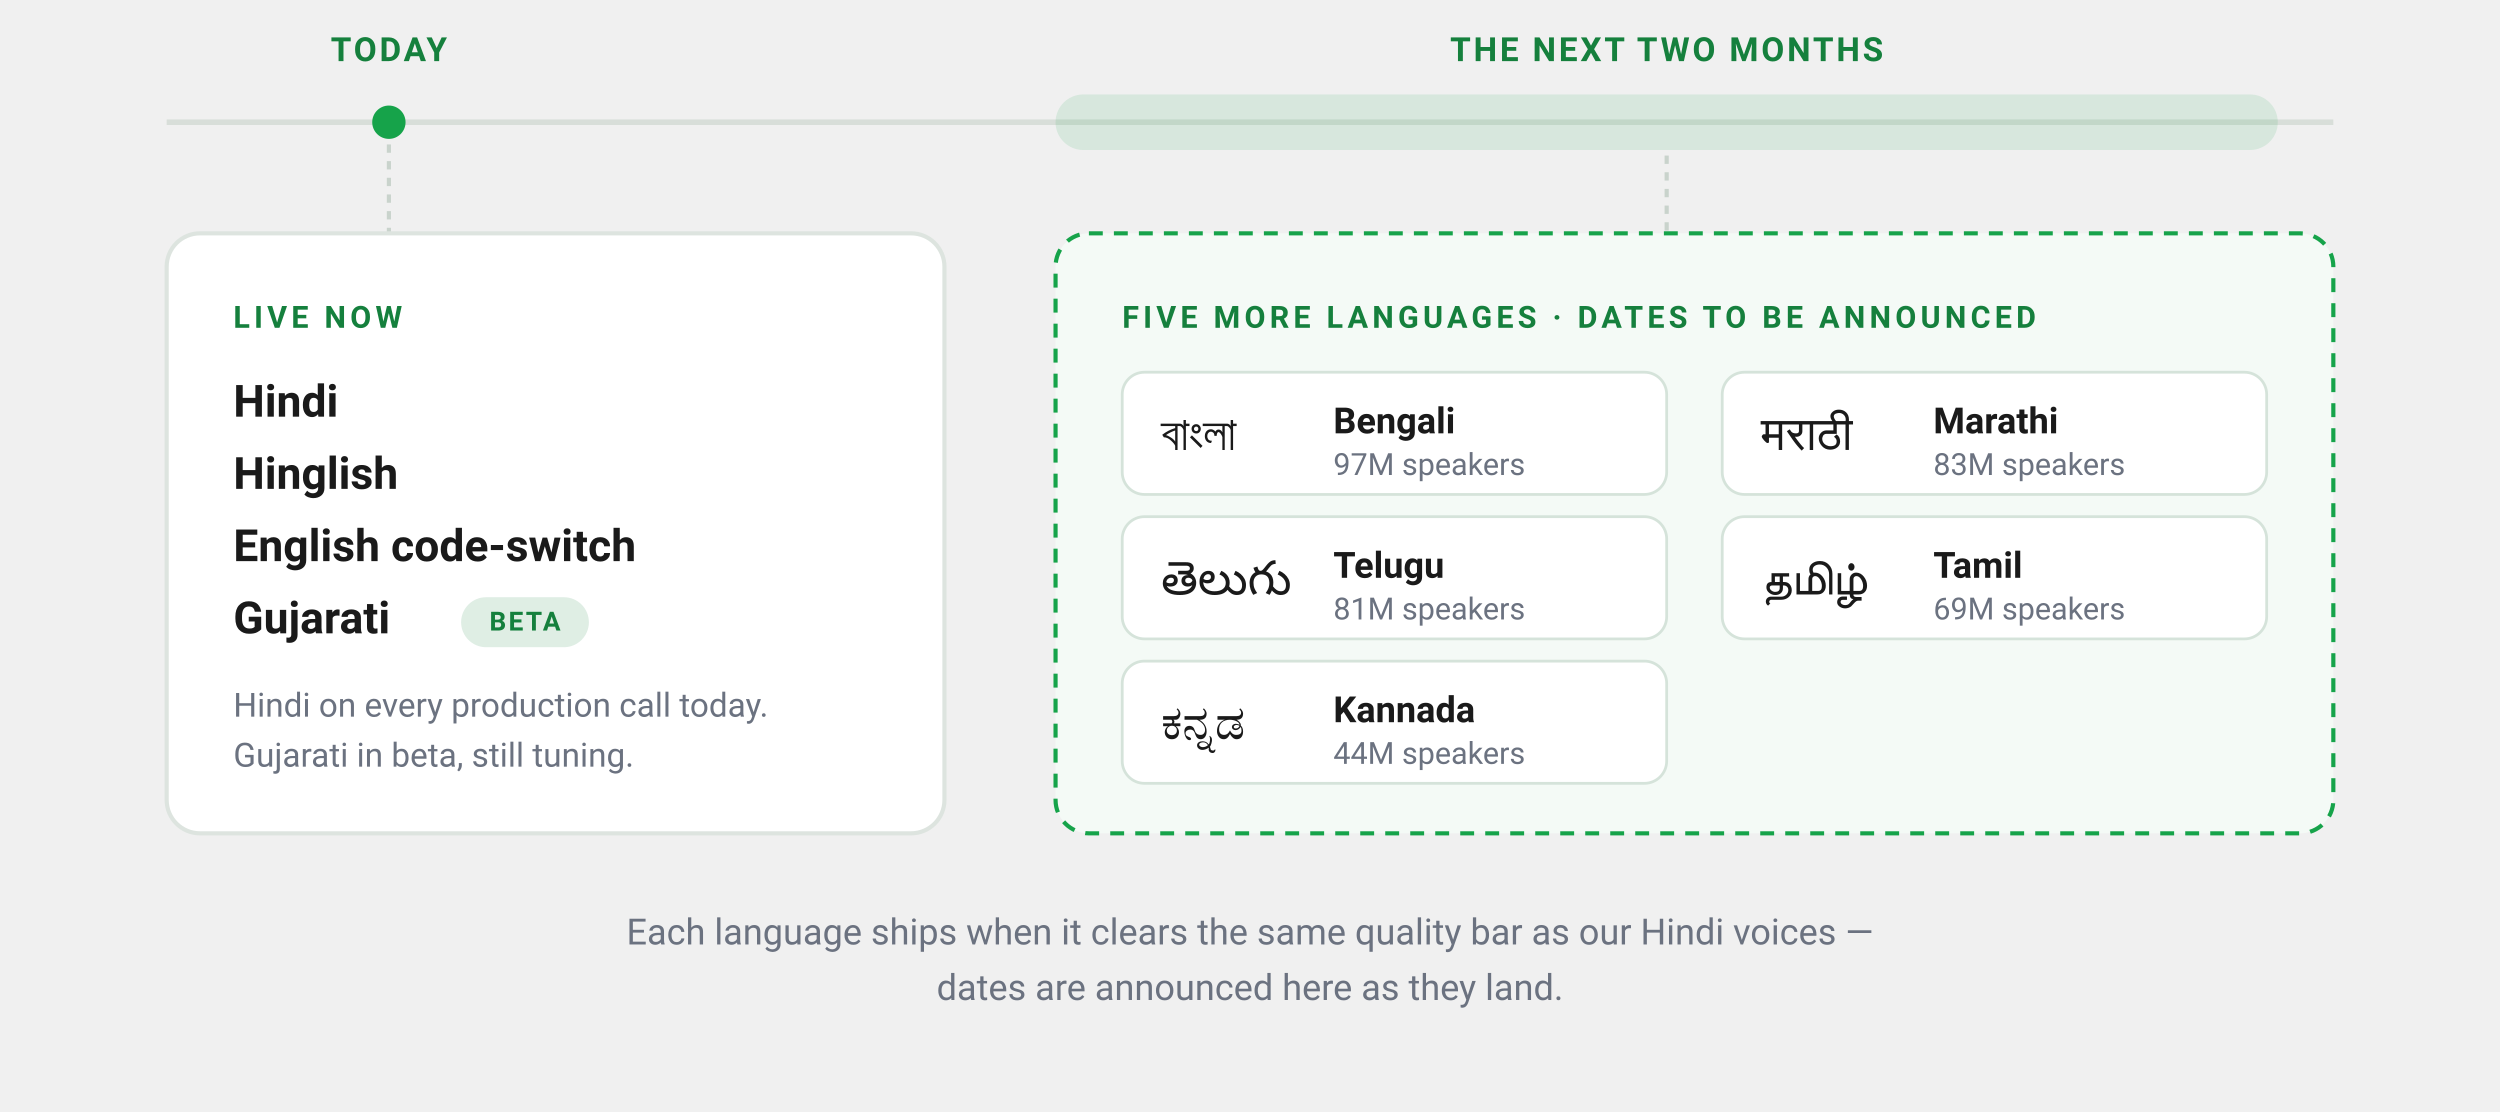
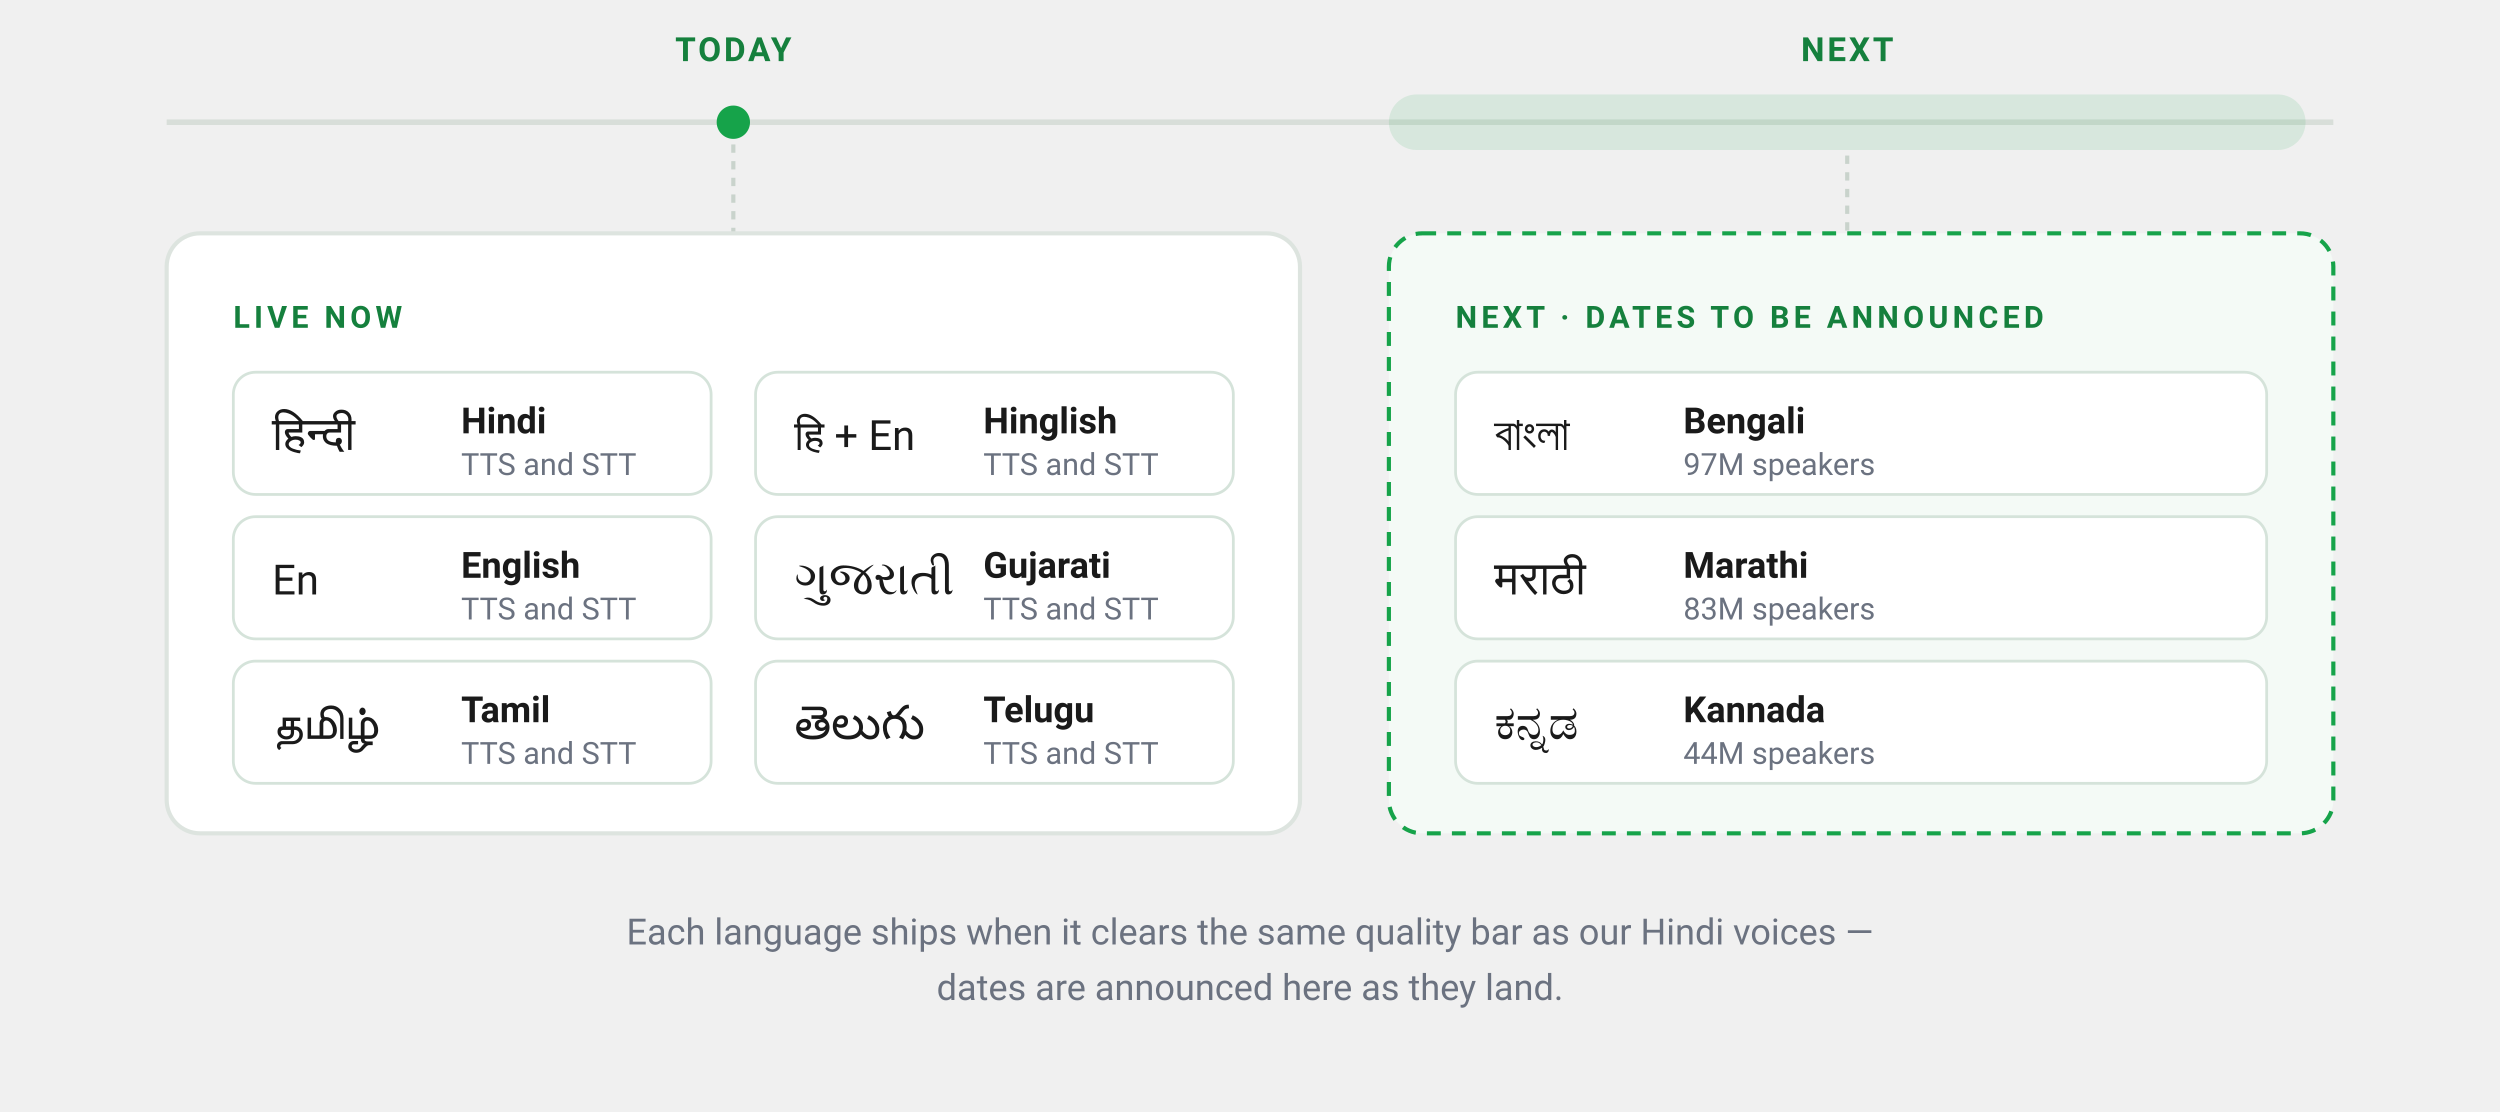
<svg xmlns="http://www.w3.org/2000/svg" width="900" height="400" viewBox="0 0 900 400" font-family="ui-sans-serif, -apple-system, 'Segoe UI', Roboto, 'Noto Sans', sans-serif">
  <line x1="60" y1="44" x2="840" y2="44" stroke="#D8DED9" stroke-width="2" />
-   <rect x="380" y="34" width="440" height="20" rx="10" fill="#16A34A" opacity="0.12" />
-   <circle cx="140" cy="44" r="6" fill="#16A34A" />
-   <text x="140" y="22" text-anchor="middle" font-size="12" font-weight="700" fill="#15803D" letter-spacing="1">TODAY</text>
-   <text x="600" y="22" text-anchor="middle" font-size="12" font-weight="700" fill="#15803D" letter-spacing="1">THE NEXT TWO MONTHS</text>
-   <line x1="140" y1="52" x2="140" y2="84" stroke="#C9D3CC" stroke-width="1.5" stroke-dasharray="3 3" />
-   <line x1="600" y1="56" x2="600" y2="84" stroke="#C9D3CC" stroke-width="1.5" stroke-dasharray="3 3" />
-   <rect x="60" y="84" width="280" height="216" rx="12" fill="#FFFFFF" stroke="#DDE4DF" stroke-width="1.5" />
+   <rect x="500" y="34" width="330" height="20" rx="10" fill="#16A34A" opacity="0.12" />
+   <circle cx="264" cy="44" r="6" fill="#16A34A" />
+   <text x="264" y="22" text-anchor="middle" font-size="12" font-weight="700" fill="#15803D" letter-spacing="1">TODAY</text>
+   <text x="665" y="22" text-anchor="middle" font-size="12" font-weight="700" fill="#15803D" letter-spacing="1">NEXT</text>
+   <line x1="264" y1="52" x2="264" y2="84" stroke="#C9D3CC" stroke-width="1.5" stroke-dasharray="3 3" />
+   <line x1="665" y1="56" x2="665" y2="84" stroke="#C9D3CC" stroke-width="1.5" stroke-dasharray="3 3" />
+   <rect x="60" y="84" width="408" height="216" rx="12" fill="#FFFFFF" stroke="#DDE4DF" stroke-width="1.5" />
  <text x="84" y="118" font-size="11" font-weight="700" fill="#15803D" letter-spacing="1.5">LIVE NOW</text>
-   <text x="84" y="150" font-size="16" font-weight="600" fill="#1A1A1A">Hindi</text>
-   <text x="84" y="176" font-size="16" font-weight="600" fill="#1A1A1A">Hinglish</text>
-   <text x="84" y="202" font-size="16" font-weight="600" fill="#1A1A1A">English code-switch</text>
-   <text x="84" y="228" font-size="16" font-weight="600" fill="#1A1A1A">Gujarati</text>
-   <rect x="166" y="215" width="46" height="18" rx="9" fill="#15803D" opacity="0.14" />
-   <text x="189" y="227" text-anchor="middle" font-size="9.5" font-weight="700" fill="#15803D" letter-spacing="0.8">BETA</text>
-   <text x="84" y="258" font-size="12" fill="#6B7280">Hindi on every production call today.</text>
-   <text x="84" y="276" font-size="12" fill="#6B7280">Gujarati in beta, still tuning.</text>
-   <rect x="380" y="84" width="460" height="216" rx="12" fill="#F4FAF6" stroke="#16A34A" stroke-width="1.5" stroke-dasharray="5 4" />
-   <text x="404" y="118" font-size="11" font-weight="700" fill="#15803D" letter-spacing="1.5">FIVE MORE LANGUAGES · DATES TO BE ANNOUNCED</text>
-   <rect x="404" y="134" width="196" height="44" rx="8" fill="#FFFFFF" stroke="#D5E3DA" />
-   <text x="418" y="162" font-size="17" fill="#1A1A1A">বাংলা</text>
-   <text x="480" y="156" font-size="13" font-weight="600" fill="#1A1A1A">Bengali</text>
-   <text x="480" y="171" font-size="11" fill="#6B7280">97M speakers</text>
-   <rect x="620" y="134" width="196" height="44" rx="8" fill="#FFFFFF" stroke="#D5E3DA" />
-   <text x="634" y="162" font-size="17" fill="#1A1A1A">मराठी</text>
-   <text x="696" y="156" font-size="13" font-weight="600" fill="#1A1A1A">Marathi</text>
-   <text x="696" y="171" font-size="11" fill="#6B7280">83M speakers</text>
-   <rect x="404" y="186" width="196" height="44" rx="8" fill="#FFFFFF" stroke="#D5E3DA" />
-   <text x="418" y="214" font-size="17" fill="#1A1A1A">తెలుగు</text>
-   <text x="480" y="208" font-size="13" font-weight="600" fill="#1A1A1A">Telugu</text>
-   <text x="480" y="223" font-size="11" fill="#6B7280">81M speakers</text>
-   <rect x="620" y="186" width="196" height="44" rx="8" fill="#FFFFFF" stroke="#D5E3DA" />
-   <text x="634" y="214" font-size="17" fill="#1A1A1A">தமிழ்</text>
-   <text x="696" y="208" font-size="13" font-weight="600" fill="#1A1A1A">Tamil</text>
-   <text x="696" y="223" font-size="11" fill="#6B7280">69M speakers</text>
-   <rect x="404" y="238" width="196" height="44" rx="8" fill="#FFFFFF" stroke="#D5E3DA" />
-   <text x="418" y="266" font-size="17" fill="#1A1A1A">ಕನ್ನಡ</text>
-   <text x="480" y="260" font-size="13" font-weight="600" fill="#1A1A1A">Kannada</text>
-   <text x="480" y="275" font-size="11" fill="#6B7280">44M speakers</text>
+   <rect x="84" y="134" width="172" height="44" rx="8" fill="#FFFFFF" stroke="#D5E3DA" />
+   <text x="98" y="162" font-size="17" fill="#1A1A1A">हिन्दी</text>
+   <text x="166" y="156" font-size="13" font-weight="600" fill="#1A1A1A">Hindi</text>
+   <text x="166" y="171" font-size="11" fill="#6B7280">TTS and STT</text>
+   <rect x="272" y="134" width="172" height="44" rx="8" fill="#FFFFFF" stroke="#D5E3DA" />
+   <text x="286" y="162" font-size="15" fill="#1A1A1A">हि + En</text>
+   <text x="354" y="156" font-size="13" font-weight="600" fill="#1A1A1A">Hinglish</text>
+   <text x="354" y="171" font-size="11" fill="#6B7280">TTS and STT</text>
+   <rect x="84" y="186" width="172" height="44" rx="8" fill="#FFFFFF" stroke="#D5E3DA" />
+   <text x="98" y="214" font-size="15" fill="#1A1A1A">En</text>
+   <text x="166" y="208" font-size="13" font-weight="600" fill="#1A1A1A">English</text>
+   <text x="166" y="223" font-size="11" fill="#6B7280">TTS and STT</text>
+   <rect x="272" y="186" width="172" height="44" rx="8" fill="#FFFFFF" stroke="#D5E3DA" />
+   <text x="286" y="214" font-size="17" fill="#1A1A1A">ગુજરાતી</text>
+   <text x="354" y="208" font-size="13" font-weight="600" fill="#1A1A1A">Gujarati</text>
+   <text x="354" y="223" font-size="11" fill="#6B7280">TTS and STT</text>
+   <rect x="84" y="238" width="172" height="44" rx="8" fill="#FFFFFF" stroke="#D5E3DA" />
+   <text x="98" y="266" font-size="17" fill="#1A1A1A">தமிழ்</text>
+   <text x="166" y="260" font-size="13" font-weight="600" fill="#1A1A1A">Tamil</text>
+   <text x="166" y="275" font-size="11" fill="#6B7280">TTS and STT</text>
+   <rect x="272" y="238" width="172" height="44" rx="8" fill="#FFFFFF" stroke="#D5E3DA" />
+   <text x="286" y="266" font-size="17" fill="#1A1A1A">తెలుగు</text>
+   <text x="354" y="260" font-size="13" font-weight="600" fill="#1A1A1A">Telugu</text>
+   <text x="354" y="275" font-size="11" fill="#6B7280">TTS and STT</text>
+   <rect x="500" y="84" width="340" height="216" rx="12" fill="#F4FAF6" stroke="#16A34A" stroke-width="1.5" stroke-dasharray="5 4" />
+   <text x="524" y="118" font-size="11" font-weight="700" fill="#15803D" letter-spacing="1.5">NEXT · DATES TO BE ANNOUNCED</text>
+   <rect x="524" y="134" width="292" height="44" rx="8" fill="#FFFFFF" stroke="#D5E3DA" />
+   <text x="538" y="162" font-size="17" fill="#1A1A1A">বাংলা</text>
+   <text x="606" y="156" font-size="13" font-weight="600" fill="#1A1A1A">Bengali</text>
+   <text x="606" y="171" font-size="11" fill="#6B7280">97M speakers</text>
+   <rect x="524" y="186" width="292" height="44" rx="8" fill="#FFFFFF" stroke="#D5E3DA" />
+   <text x="538" y="214" font-size="17" fill="#1A1A1A">मराठी</text>
+   <text x="606" y="208" font-size="13" font-weight="600" fill="#1A1A1A">Marathi</text>
+   <text x="606" y="223" font-size="11" fill="#6B7280">83M speakers</text>
+   <rect x="524" y="238" width="292" height="44" rx="8" fill="#FFFFFF" stroke="#D5E3DA" />
+   <text x="538" y="266" font-size="17" fill="#1A1A1A">ಕನ್ನಡ</text>
+   <text x="606" y="260" font-size="13" font-weight="600" fill="#1A1A1A">Kannada</text>
+   <text x="606" y="275" font-size="11" fill="#6B7280">44M speakers</text>
  <text x="450" y="340" text-anchor="middle" font-size="13" fill="#6B7280">Each language ships when it clears the same quality bar as our Hindi voices —</text>
  <text x="450" y="360" text-anchor="middle" font-size="13" fill="#6B7280">dates are announced here as they land.</text>
</svg>
